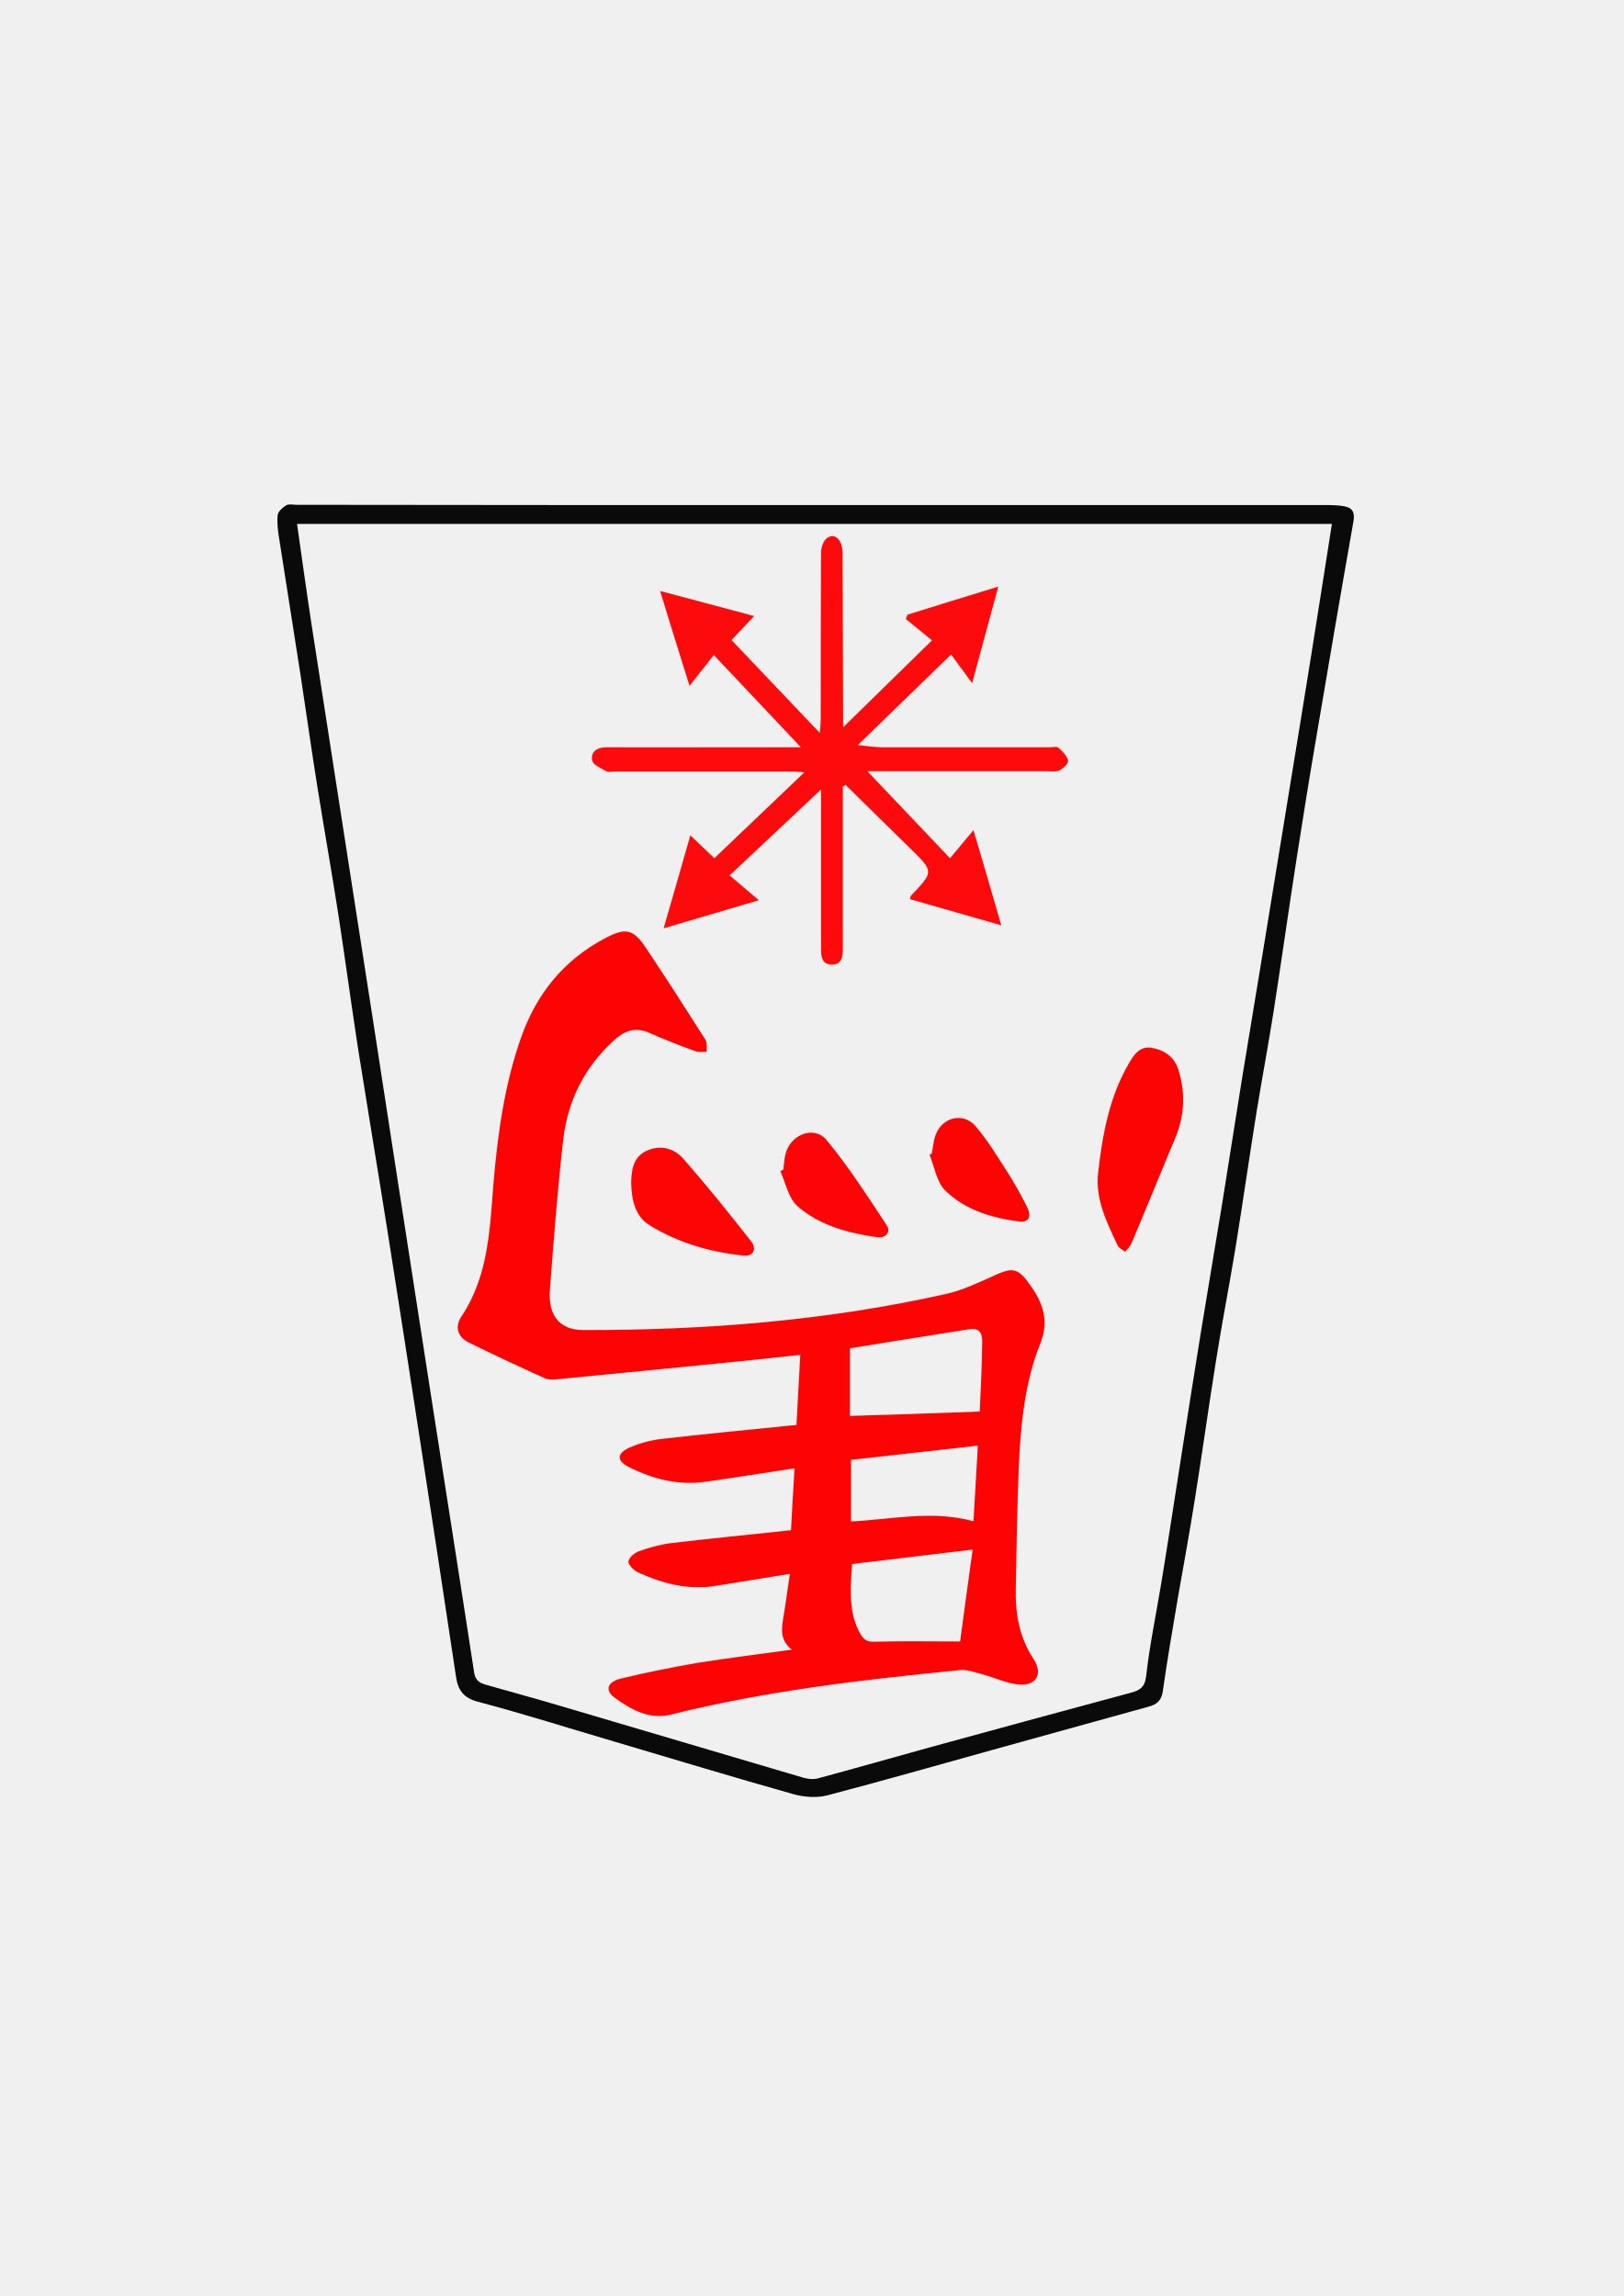
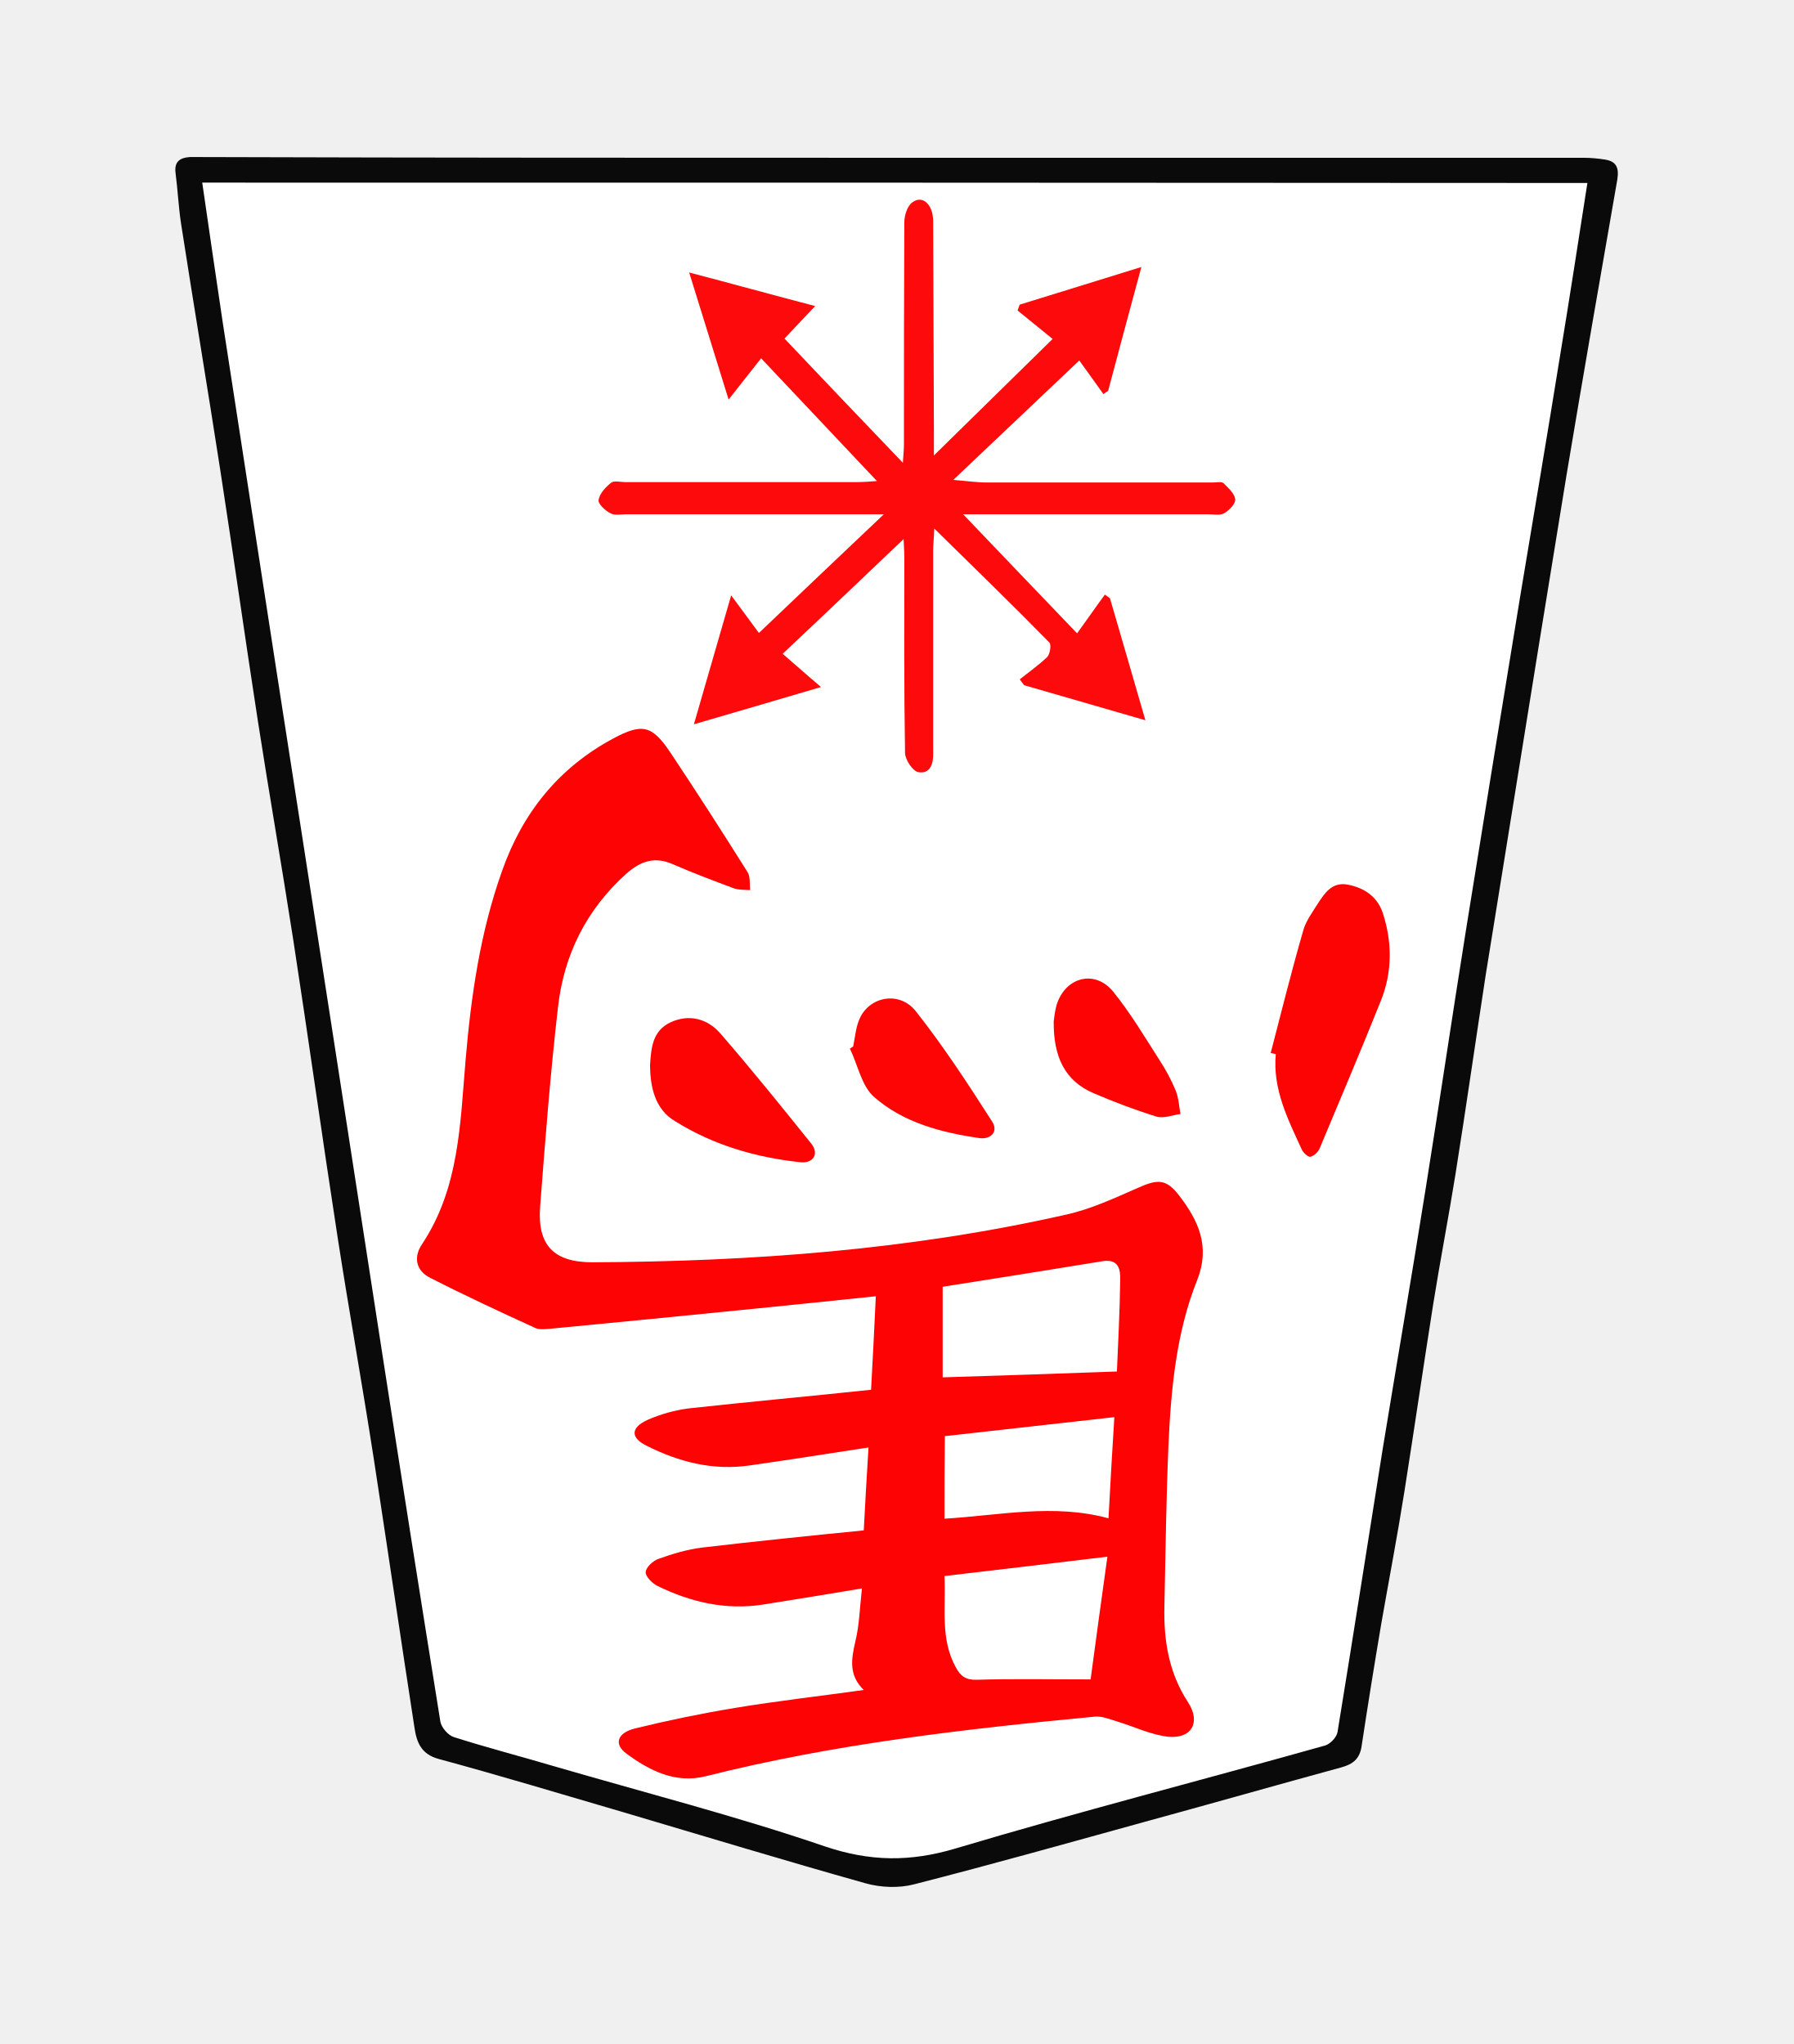
- <svg xmlns="http://www.w3.org/2000/svg" version="1.1" id="Слой_1" x="0px" y="0px" viewBox="0 0 595.3 841.9" style="enable-background:new 0 0 595.3 841.9;" xml:space="preserve">
-   <style type="text/css">
+ <svg xmlns="http://www.w3.org/2000/svg" version="1.1" id="Слой_1" x="0px" y="0px" viewBox="0 0 490.902 559.623" xml:space="preserve" width="490.902" height="559.623">
+   <defs id="defs25" />
+   <style type="text/css" id="style2">
	.st0{fill:#0A0A0A;}
	.st1{fill:#FD0303;}
	.st2{fill:#FD0B0C;}
	.st3{fill:#FD0404;}
- 	.st4{fill:#FD0405;}
- 	.st5{fill:#FD0506;}
+ 	.st4{fill:#FD0505;}
+ 	.st5{fill:#FD0304;}
</style>
-   <g>
-     <g>
-       <path class="st0" d="M298.2,185.2c63,0,126,0,189,0c1.8,0,3.6,0.1,5.4,0.4c3.2,0.5,4.2,2.2,3.6,5.6c-4.8,27.1-9.4,54.3-14,81.4    c-2.4,14-4.6,28-6.8,42c-2.9,18.6-5.5,37.2-8.4,55.8c-1.9,12.2-4.2,24.4-6.2,36.6c-2.7,16.8-5.1,33.6-7.8,50.3    c-2.3,14.1-5.1,28.2-7.3,42.4c-2.7,16.8-5,33.6-7.7,50.4c-1.9,12-4.1,24-6.2,36c-1.9,11.3-3.9,22.7-5.5,34.1    c-0.5,3.4-2.2,4.8-5.2,5.6c-19.2,5.3-38.3,10.6-57.4,15.9c-20.1,5.6-40.1,11.3-60.3,16.6c-3.8,1-8.3,0.7-12.1-0.3    c-22.1-6.2-44.1-12.9-66.1-19.4c-16.7-4.9-33.3-10.2-50-14.6c-5.3-1.4-7.3-4.3-8-9.1c-4.3-28.7-8.7-57.4-13.1-86.1    c-4-25.9-8-51.9-12.1-77.8c-3.5-22.1-7.2-44.2-10.7-66.3c-2.5-16.3-4.7-32.7-7.2-49c-2.4-15.6-5.2-31.2-7.7-46.9    c-2.2-13.7-4.1-27.4-6.2-41.2c-2.6-16.6-5.2-33.2-7.8-49.8c-0.5-2.9-0.9-6-0.6-8.9c0.1-1.3,1.8-2.8,3.1-3.6c1-0.6,2.6-0.2,3.9-0.2    C171.8,185.2,235,185.2,298.2,185.2z M108.9,192.1c1.8,12.6,3.5,25,5.4,37.4c5,32.3,10,64.5,15,96.7c5,32.1,10,64.2,14.9,96.3    c4.7,30.1,9.3,60.3,14,90.4c5.2,33.4,10.5,66.8,15.6,100.2c0.4,2.9,1.8,3.9,4.1,4.6c9,2.6,18.1,5,27.1,7.7    c29.9,8.8,59.8,17.7,89.7,26.5c1.5,0.4,3.3,0.6,4.8,0.3c13.7-3.7,27.4-7.6,41.1-11.4c24.5-6.7,49-13.4,73.6-20    c3.4-0.9,5.5-1.8,6-6.2c1.3-11.5,3.7-22.9,5.6-34.4c2.5-15.2,4.8-30.4,7.2-45.7c2.4-15.4,4.8-30.8,7.3-46.2    c2.5-15.5,5.2-31,7.7-46.5c2.5-15.5,4.9-31.1,7.4-46.6c2.5-15.4,5.1-30.7,7.6-46.1c2.3-13.9,4.5-27.8,6.8-41.7    c2.4-14.7,4.8-29.4,7.2-44.1c2.6-15.9,5.1-31.7,7.6-47.6c1.2-7.8,2.5-15.6,3.7-23.6C361.6,192.1,235.3,192.1,108.9,192.1z" />
-       <path class="st1" d="M290.3,604.9c-4.4-3.5-3.8-7.5-3.1-11.8c0.9-5.2,1.5-10.4,2.4-16c-9.6,1.6-18.1,2.9-26.6,4.3    c-10.3,1.8-19.8-0.6-29-4.8c-1.6-0.7-3.7-2.8-3.6-4c0.1-1.4,2.3-3.3,3.9-3.8c3.9-1.4,7.9-2.5,12-3c14.4-1.7,28.8-3.1,43.7-4.7    c0.4-7.6,0.8-14.8,1.3-22.7c-11.2,1.7-21.8,3.4-32.4,4.9c-10.1,1.5-19.5-0.9-28.4-5.4c-4.4-2.2-4.4-4.9,0.1-7    c3.6-1.6,7.5-2.7,11.4-3.2c16.5-1.9,33.1-3.5,50-5.2c0.5-8.7,0.9-16.9,1.4-25.7c-7.2,0.8-13.9,1.5-20.6,2.2    c-22.7,2.3-45.4,4.5-68.1,6.7c-1.6,0.2-3.5,0.3-4.9-0.3c-9.4-4.2-18.7-8.6-27.9-13.1c-4.1-2-5.3-5.8-2.7-9.6    c10.3-15.5,10.4-33.3,11.9-50.9c1.6-17.6,4.1-35,10.1-51.8c5.7-15.9,15.7-28.1,30.7-36c7.6-4,10.3-3.3,15,3.7    c7.4,11.1,14.6,22.3,21.7,33.5c0.7,1.1,0.4,3,0.5,4.5c-1.4-0.1-2.8,0.2-4-0.2c-5.8-2.1-11.5-4.3-17.1-6.8c-5-2.2-8.9-0.8-12.7,2.6    c-10.9,9.8-17.1,22.1-18.8,36.5c-2.1,18.3-3.5,36.8-4.9,55.2c-0.7,9.5,3.7,14.7,12.2,14.7c44.7,0.1,89.2-3.4,132.9-13.2    c6.4-1.4,12.5-4.4,18.5-7.1c5.4-2.4,7.7-2.5,11.3,2.2c5.2,6.8,8.6,13.8,4.9,23c-5.8,14.5-7.2,30-7.9,45.5    c-0.6,14.8-0.8,29.6-1.1,44.5c-0.2,9.1,1.3,17.8,6.5,25.7c3.6,5.4,1.1,9.9-5.3,9.4c-4.5-0.4-8.8-2.5-13.2-3.7    c-2.8-0.7-5.7-1.9-8.5-1.6c-35.6,3.5-71.1,7.6-105.9,16.3c-7.8,2-14.7-1.8-20.8-6.3c-3.5-2.6-2.5-5.7,2.4-6.9    c9.2-2.2,18.5-4.1,27.8-5.7C266.6,608,278.1,606.6,290.3,604.9z M311.6,494.4c0,8.5,0,16.9,0,24.8c15.9-0.5,31.5-1,47.6-1.6    c0.3-7.4,0.8-16.2,0.9-25c0.1-2.9-0.4-5.9-4.7-5.2C340.8,489.7,326.3,492,311.6,494.4z M312.4,573.5c-1.1,12.6-0.4,19.1,2.7,25    c1.1,2.1,2.2,3.6,5.2,3.5c10.1-0.3,20.2-0.1,31.7-0.1c1.5-11.3,3-22.1,4.6-33.7C340.9,570.1,326.6,571.8,312.4,573.5z M312,557.9    c15.1-0.8,29.8-4.2,44.9-0.1c0.5-9.3,1.1-18.2,1.6-27.7c-15.9,1.8-31.1,3.5-46.5,5.2C312,543.1,312,550.3,312,557.9z" />
-       <path class="st2" d="M309,288.4c0,6.6,0,13.2,0,19.8c0,13.2,0,26.3,0,39.5c0,3.1-0.3,6.1-4.2,6c-3.5-0.1-3.8-3-3.8-5.9    c0-17.7,0-35.3,0-53c0-2.1,0-4.2,0-5.3c-10.8,10.2-21.8,20.5-33.5,31.5c3.7,3.1,6.8,5.8,10.7,9.1c-12.2,3.6-23.1,6.8-34.9,10.3    c3.4-11.7,6.5-22.6,9.8-34.1c3.5,3.3,6.4,6.1,8.8,8.4c10.8-10.3,21.5-20.5,33-31.5c-2.4-0.2-3.8-0.3-5.1-0.3c-21.5,0-43,0-64.5,0    c-1,0-2.2,0.4-3-0.1c-1.9-1.1-4.9-2.3-5.2-3.9c-0.6-3.3,1.8-4.9,5.3-4.9c16,0.1,32,0,48,0c8,0,15.9,0,23.2,0    c-10.3-10.9-20.7-22-31.9-33.8c-2.9,3.7-5.4,6.9-8.9,11.3c-3.9-12.5-7.3-23.3-10.8-34.8c11.8,3.1,22.7,6.1,34.5,9.2    c-3.2,3.4-6,6.3-8.3,8.8c10.6,11.2,21.1,22.2,32.4,34.1c0.2-2.7,0.3-4.1,0.3-5.5c0-20.2,0-40.3,0.1-60.5c0-1.9,0.8-4.5,2.2-5.5    c2.8-2.1,5.6,0.6,5.7,5.3c0.1,19.2,0.1,38.3,0.2,57.5c0,2.3,0,4.6,0,6.6c10.7-10.4,21.3-20.9,32.6-31.9c-3.2-2.6-6.4-5.2-9.6-7.8    c0.2-0.5,0.4-1.1,0.6-1.6c10.8-3.4,21.6-6.7,33.3-10.3c-3.2,11.9-6.2,22.8-9.6,35.4c-3.1-4.2-5.4-7.4-7.7-10.5    c-11.8,11.5-22.5,21.8-34.2,33.2c3.7,0.4,6.2,0.8,8.7,0.8c20.7,0,41.3,0,62,0c1,0,2.4-0.4,2.9,0.2c1.4,1.3,3.1,2.9,3.5,4.7    c0.2,1-1.8,2.9-3.2,3.6c-1.2,0.6-2.9,0.3-4.4,0.3c-22.3,0-44.6,0-66,0c9.6,10.1,19.6,20.6,30.3,31.9c2.6-3.1,5.2-6.2,8.6-10.3    c3.6,12.2,6.8,23.1,10.2,34.9c-11.7-3.3-22.5-6.5-33.5-9.6c0.2-0.7,0.2-1.1,0.4-1.3c8.4-8.8,8.4-8.8-0.2-17.2    c-7.9-7.8-15.9-15.6-23.8-23.4C309.8,288,309.4,288.2,309,288.4z" />
-       <path class="st3" d="M402.6,430c1.6-14,4.1-27.9,11.4-40.3c1.8-3,3.8-6.1,8.1-5.5c4.8,0.8,8.4,3.3,9.9,8c2.7,8.5,2.3,17-1.2,25.3    c-5.4,12.8-10.6,25.7-16,38.5c-0.5,1.1-1.5,2-2.3,3c-1-0.8-2.4-1.4-2.8-2.4C405.8,448.2,401.5,439.8,402.6,430z" />
-       <path class="st4" d="M231.4,433.4c0.2-3.9,0.4-8.8,5.4-11.3c5.4-2.6,10.5-1,14,3.1c8.5,9.7,16.6,19.8,24.6,30    c2.2,2.8,0.7,5.6-2.8,5.2c-12.3-1.3-24.2-4.7-34.7-11.3C232.9,445.9,231.5,440.1,231.4,433.4z" />
-       <path class="st5" d="M287.2,428.9c0.2-1.8,0.3-3.6,0.7-5.4c1.6-7.4,10.5-11.1,15.2-5.4c8.1,9.8,15,20.6,22,31.2    c1.7,2.6-0.6,4.7-3.3,4.4c-10.6-1.5-21.1-4.2-29.3-11.3c-3.4-2.9-4.4-8.5-6.4-12.9C286.5,429.2,286.8,429.1,287.2,428.9z" />
-       <path class="st3" d="M341.6,423c0.5-2.3,0.6-4.6,1.4-6.8c2.4-6.6,10.2-8.5,14.7-3.2c4.7,5.5,8.4,11.8,12.4,18    c2.4,3.8,4.5,7.7,6.5,11.7c1.5,3,0.9,5.7-3,5.2c-10-1.3-19.7-4.2-27-11.3c-3.2-3.1-4-8.7-5.8-13.2    C341,423.4,341.3,423.2,341.6,423z" />
+   <path style="fill:#ffffff;stroke:#000000;stroke-width:1px;stroke-linecap:butt;stroke-linejoin:miter;stroke-opacity:1" d="m 368.56,481.169 70.315,-435.134 -387.521,0.946 66.847,429.143 125.18,37.838 z" id="path821" />
+   <g id="g20" transform="rotate(-180,271.7819,350.85)">
+     <g id="g18">
+       <path class="st0" d="m 298.5,658.5 c -62.8,0 -125.6,0 -188.5,0 -2,0 -4,-0.2 -5.9,-0.5 -3,-0.5 -3.8,-2.2 -3.3,-5.4 4.7,-27 9.4,-53.9 13.9,-80.9 5.1,-31.1 10.1,-62.2 15.1,-93.3 2.3,-14.5 4.7,-29 7,-43.4 2.8,-18.2 5.4,-36.5 8.3,-54.7 1.9,-11.9 4.2,-23.7 6.1,-35.6 2.7,-17.1 5.2,-34.3 7.9,-51.4 1.9,-12 4.2,-24 6.3,-36 1.9,-11.2 3.7,-22.4 5.4,-33.6 0.5,-3.5 2.3,-5 5.6,-5.9 17.6,-4.8 35.1,-9.8 52.7,-14.6 21.4,-5.9 42.7,-11.9 64.2,-17.4 4.2,-1.1 9.2,-0.9 13.4,0.3 22.1,6.2 44.1,12.9 66.1,19.4 16.8,4.9 33.6,10 50.6,14.6 4.9,1.3 6.1,4.6 6.7,8.6 3.8,24.6 7.4,49.3 11.2,74 3.1,20 6.7,40 9.8,60 4.2,27.2 8,54.5 12.2,81.8 3.1,20 6.6,40 9.7,60 3.5,22.7 6.7,45.4 10.2,68.1 3.5,22.7 7.3,45.3 10.8,67.9 0.7,4.6 0.9,9.2 1.5,13.8 0.4,3.1 -1.1,4.2 -3.9,4.4 -1,0 -2,0 -3,0 -63.4,-0.2 -126.7,-0.2 -190.1,-0.2 z m 189.7,-6.8 c -1.9,-13 -3.7,-25.6 -5.6,-38.2 -4.9,-31.8 -9.8,-63.5 -14.7,-95.3 -5,-32.4 -10.1,-64.8 -15.1,-97.3 -4.6,-30 -9.3,-59.9 -13.9,-89.9 -5.2,-33.6 -10.5,-67.1 -15.9,-100.7 -0.3,-1.6 -2.1,-3.7 -3.7,-4.2 -9.1,-2.9 -18.4,-5.3 -27.5,-8 -24.7,-7.2 -49.7,-13.6 -74,-21.9 -12.4,-4.2 -23.4,-4.3 -35.8,-0.6 -33.5,10 -67.4,18.7 -101.2,28.2 -1.4,0.4 -3.2,2.3 -3.4,3.7 -4.2,25.7 -8.2,51.4 -12.3,77.1 -3.9,23.8 -8,47.6 -11.8,71.5 -3.8,23.7 -7.3,47.5 -11.1,71.2 -4.9,30.6 -9.9,61.2 -14.9,91.7 -3.6,21.7 -7.3,43.4 -10.8,65.2 -2.6,15.7 -5,31.4 -7.5,47.4 126.2,0.1 252.5,0.1 379.2,0.1 z" id="path4" style="fill:#0a0a0a" />
+       <path class="st1" d="m 305.1,321.2 c -0.5,9 -0.9,17.1 -1.3,25.6 11.4,-1.2 22.2,-2.3 33.1,-3.4 18.7,-1.9 37.4,-3.7 56.1,-5.5 1.3,-0.1 2.8,-0.3 4,0.2 9.6,4.4 19.3,8.9 28.7,13.7 4.1,2 4.7,5.8 2.3,9.3 -10.2,15.4 -10.4,33 -11.9,50.4 -1.5,17.6 -4,35 -10,51.8 -5.6,15.9 -15.5,28.2 -30.4,36.2 -8,4.3 -10.7,3.6 -15.7,-3.9 -7.2,-10.8 -14.2,-21.7 -21.1,-32.7 -0.8,-1.3 -0.5,-3.2 -0.7,-4.9 1.5,0.1 3.1,0 4.5,0.5 5.6,2.1 11.2,4.2 16.7,6.6 5,2.2 8.8,0.8 12.7,-2.6 10.9,-9.8 17.1,-22.2 18.7,-36.5 2.1,-18.2 3.5,-36.4 4.9,-54.7 0.8,-10.6 -3.8,-15.2 -14.3,-15.2 -43.7,0.2 -87.2,3.4 -129.9,13.1 -6.7,1.5 -13.1,4.5 -19.5,7.3 -5.4,2.4 -7.7,2.5 -11.3,-2.2 -5.2,-6.8 -8.5,-13.8 -4.9,-23 5.8,-14.5 7.2,-30 7.9,-45.5 0.6,-14.6 0.8,-29.3 1.1,-44 0.2,-9.3 -1.2,-18.1 -6.5,-26.2 -3.5,-5.4 -1,-10 5.4,-9.4 4.8,0.5 9.4,2.8 14.1,4.2 2,0.6 4.1,1.5 6.1,1.3 35.8,-3.4 71.5,-7.5 106.4,-16.3 8.4,-2.1 15.4,1.5 21.8,6.2 3.5,2.6 2.5,5.7 -2.5,6.9 -9,2.2 -18.2,4.1 -27.3,5.6 -11.5,1.9 -23,3.2 -35.2,4.9 4.2,4.1 3.4,8.5 2.3,13.3 -1.1,4.5 -1.2,9.2 -1.8,14.5 9.5,-1.6 18.3,-3 27,-4.4 10.2,-1.6 19.8,0.6 29,5.1 1.4,0.7 3.3,2.6 3.2,3.8 -0.1,1.3 -2,3.1 -3.5,3.6 -3.9,1.4 -7.9,2.6 -12,3.1 -14.5,1.7 -29.1,3.2 -44.2,4.7 -0.4,7.6 -0.8,14.8 -1.3,22.7 11.2,-1.7 21.8,-3.4 32.4,-4.9 10.1,-1.5 19.5,0.9 28.4,5.4 4.4,2.2 4.3,4.9 -0.2,7 -3.6,1.6 -7.5,2.7 -11.4,3.2 -16.4,1.8 -33,3.3 -49.9,5.1 z m -67.3,5 c -0.3,7.5 -0.8,16.2 -0.9,25 -0.1,2.9 0.4,5.9 4.8,5.2 14.6,-2.4 29.2,-4.7 43.8,-7 0,-8.6 0,-16.9 0,-24.8 -16.1,0.5 -31.6,1 -47.7,1.6 z m 7.2,-84.3 c -1.5,11.3 -3,22.1 -4.6,33.6 15.7,-1.9 30,-3.6 44.6,-5.3 -0.4,-8.8 1.2,-17.2 -3.1,-25 -1.3,-2.4 -2.7,-3.5 -5.8,-3.4 -9.7,0.3 -19.5,0.1 -31.1,0.1 z m 40,44 c -15.1,0.9 -29.9,4.2 -44.9,0.1 -0.5,9.4 -1,18.3 -1.6,27.7 15.9,-1.8 31.2,-3.5 46.4,-5.2 0.1,-7.9 0.1,-15.1 0.1,-22.6 z" id="path6" style="fill:#fd0303" />
+       <path class="st2" d="m 318.8,513.6 c 12.3,-3.6 23,-6.8 34.8,-10.2 -3.4,11.7 -6.5,22.6 -10.2,35.3 -3.3,-4.4 -5.7,-7.8 -7.6,-10.3 -11.6,11.1 -22.3,21.2 -34.2,32.5 2.9,0 4.4,0 6,0 21.5,0 43,0 64.5,0 1.5,0 3.2,-0.4 4.4,0.3 1.4,0.7 3.4,2.6 3.2,3.6 -0.3,1.8 -1.9,3.5 -3.4,4.7 -0.8,0.7 -2.6,0.2 -3.9,0.2 -21,0 -42,0 -63,0 -2.3,0 -4.6,0.2 -5.9,0.3 10.1,10.7 20.5,21.7 31.7,33.6 2.9,-3.6 5.4,-6.9 8.9,-11.3 3.9,12.5 7.2,23.3 10.8,34.8 -11.8,-3.1 -22.7,-6.1 -34.5,-9.2 3.2,-3.4 6,-6.3 8.4,-8.9 -10.6,-11.2 -21.1,-22.2 -32.4,-34 -0.2,2.6 -0.3,4 -0.3,5.3 0,20.2 0,40.3 -0.1,60.5 0,1.9 -0.8,4.5 -2.2,5.5 -2.8,2.1 -5.7,-0.6 -5.7,-5.2 -0.1,-19.2 -0.1,-38.3 -0.2,-57.5 0,-2.3 0,-4.6 0,-6.6 -10.6,10.4 -21.3,20.9 -32.5,31.9 3.2,2.6 6.4,5.2 9.6,7.8 -0.2,0.5 -0.4,1.1 -0.6,1.6 -10.8,3.3 -21.6,6.7 -33.3,10.3 3.2,-11.9 6.2,-22.9 9.1,-33.9 0.4,-0.3 0.9,-0.6 1.3,-0.9 2.4,3.4 4.8,6.7 6.6,9.2 11.9,-11.3 22.7,-21.5 34.5,-32.7 -3.9,-0.3 -6.5,-0.7 -9.1,-0.7 -20.7,0 -41.3,0 -62,0 -1,0 -2.4,0.3 -2.9,-0.2 -1.3,-1.3 -3,-2.8 -3.2,-4.4 -0.1,-1.2 1.6,-3 3,-3.8 1.1,-0.7 2.9,-0.3 4.4,-0.3 20.8,0 41.7,0 62.5,0 1.6,0 3.2,0 4.6,0 -10.1,-10.6 -20.1,-21 -31.2,-32.6 -2.7,3.7 -5.1,7.2 -7.6,10.6 -0.5,-0.3 -1,-0.7 -1.4,-1 -3.2,-10.9 -6.3,-21.7 -9.7,-33.4 11.7,3.4 22.4,6.5 33.2,9.6 0.4,0.5 0.8,1.1 1.2,1.6 -2.5,2 -5.2,3.9 -7.5,6.1 -0.8,0.8 -1.2,3.4 -0.6,4 10,10.2 20.3,20.2 31.5,31.2 0.1,-2.9 0.3,-4.4 0.3,-5.9 0,-17.5 0,-35 0,-52.5 0,-1 0,-2 0,-3 -0.1,-3 0.8,-5.9 4.1,-5.3 1.5,0.3 3.6,3.4 3.6,5.3 0.3,17.8 0.2,35.7 0.2,53.5 0,2.1 0.2,4.2 0.2,5 10.5,-10 21.4,-20.4 33.1,-31.4 -3.6,-3.1 -6.6,-5.8 -10.5,-9.1 z" id="path8" style="fill:#fd0b0c" />
+       <path class="st3" d="m 195.7,413.4 c -2.9,11.2 -5.7,22.4 -8.9,33.5 -0.7,2.6 -2.5,5 -4,7.4 -1.9,2.9 -3.9,6 -8.2,5.2 -4.6,-0.9 -8.1,-3.3 -9.6,-7.8 -2.6,-8 -2.6,-16.1 0.5,-23.9 5.4,-13.5 11.1,-26.9 16.7,-40.3 0.4,-1.1 1.5,-2.2 2.6,-2.5 0.6,-0.2 2,1.1 2.4,2 3.8,8.3 8,16.5 7.1,26.1 0.5,0.1 0.9,0.2 1.4,0.3 z" id="path10" style="fill:#fd0404" />
+       <path class="st3" d="m 365.6,410.2 c -0.3,4.7 -0.7,9.3 -5.6,11.6 -5.2,2.4 -10.2,0.9 -13.6,-3 -8.6,-9.9 -16.8,-20.1 -25,-30.3 -2.1,-2.7 -0.5,-5.4 3.1,-5 12.2,1.3 23.8,4.7 34.2,11.2 5.5,3.2 6.9,9.3 6.9,15.5 z" id="path12" style="fill:#fd0404" />
+       <path class="st4" d="m 310,415.2 c -0.5,2.4 -0.7,5 -1.6,7.2 -2.5,6.4 -10.9,8.2 -15.5,2.5 -7.6,-9.6 -14.3,-19.9 -20.9,-30.2 -1.9,-2.9 0.4,-5 3.4,-4.6 10.4,1.5 20.8,4.2 28.8,11.2 3.5,3 4.5,8.8 6.7,13.3 -0.3,0.2 -0.6,0.4 -0.9,0.6 z" id="path14" style="fill:#fd0505" />
+       <path class="st5" d="m 255.1,422.1 c -0.1,0.7 -0.3,2.7 -0.8,4.5 -2.4,7.6 -10.4,9.7 -15.4,3.7 -4.8,-5.9 -8.7,-12.5 -12.8,-18.9 -1.7,-2.6 -3.2,-5.4 -4.4,-8.3 -0.8,-2 -0.9,-4.2 -1.3,-6.4 2.2,-0.3 4.6,-1.3 6.6,-0.7 5.8,1.8 11.6,4 17.2,6.4 7.9,3.4 11,10 10.9,19.7 z" id="path16" style="fill:#fd0304" />
    </g>
  </g>
</svg>
